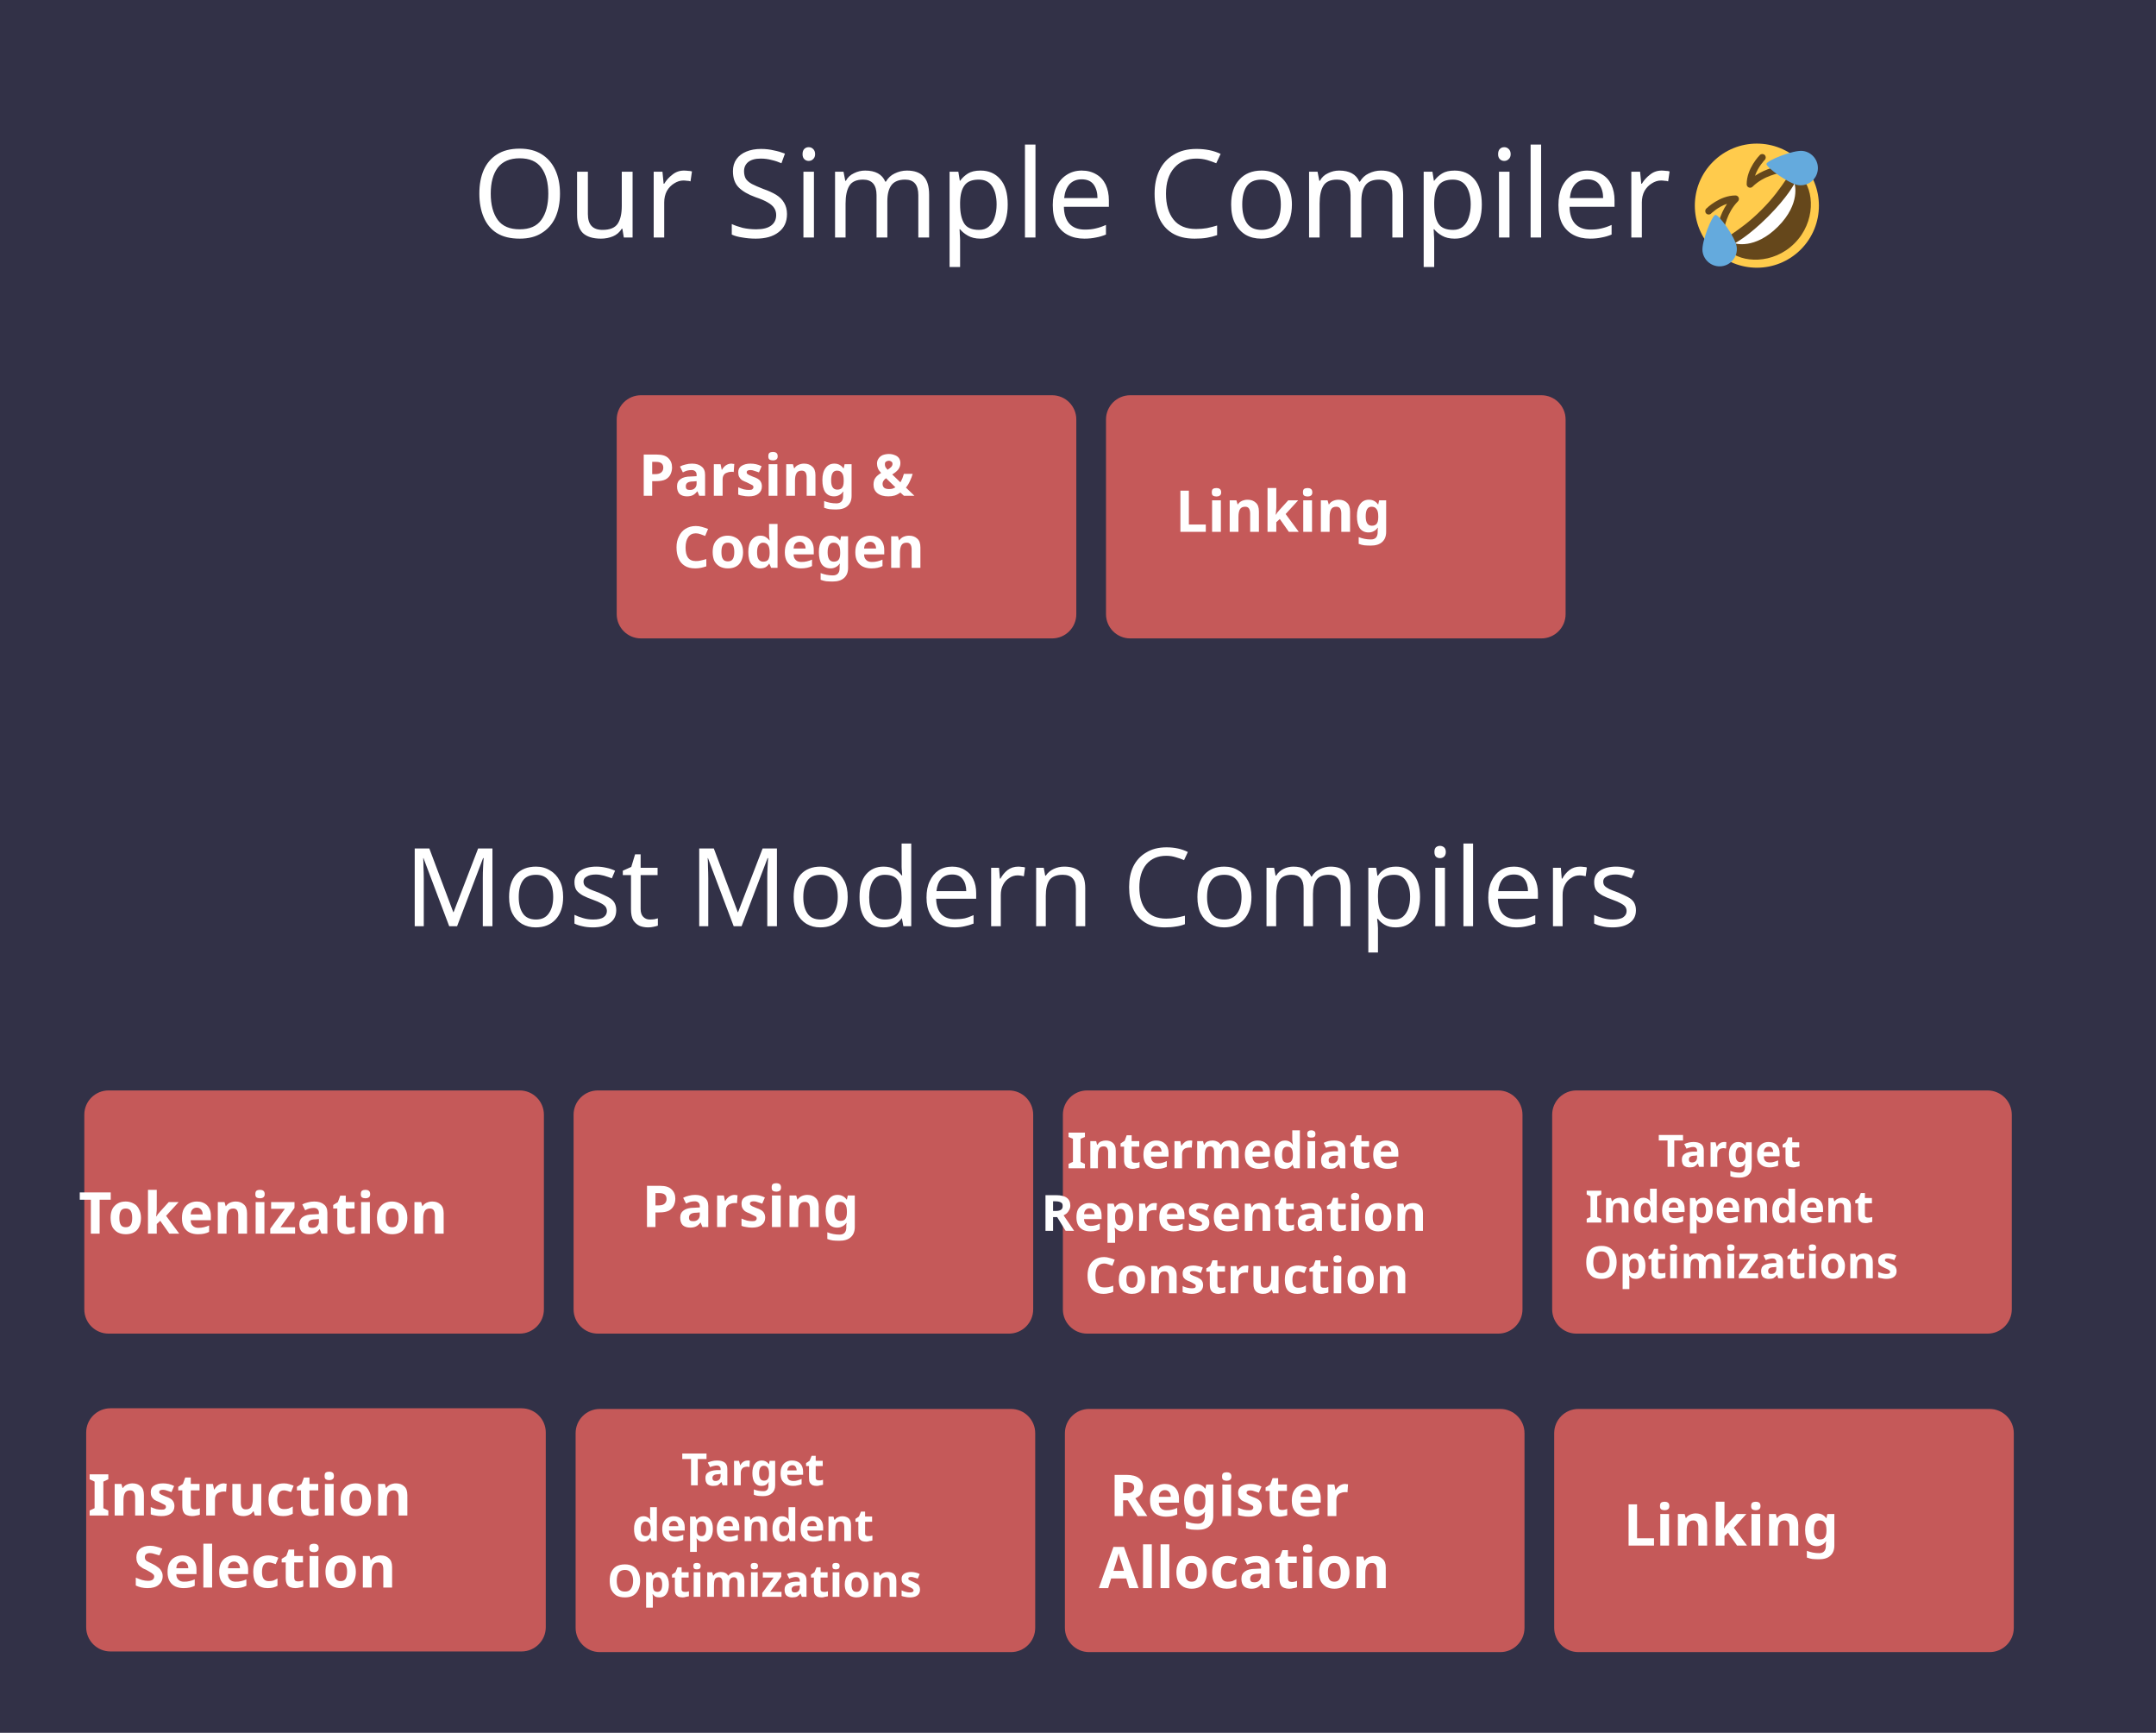
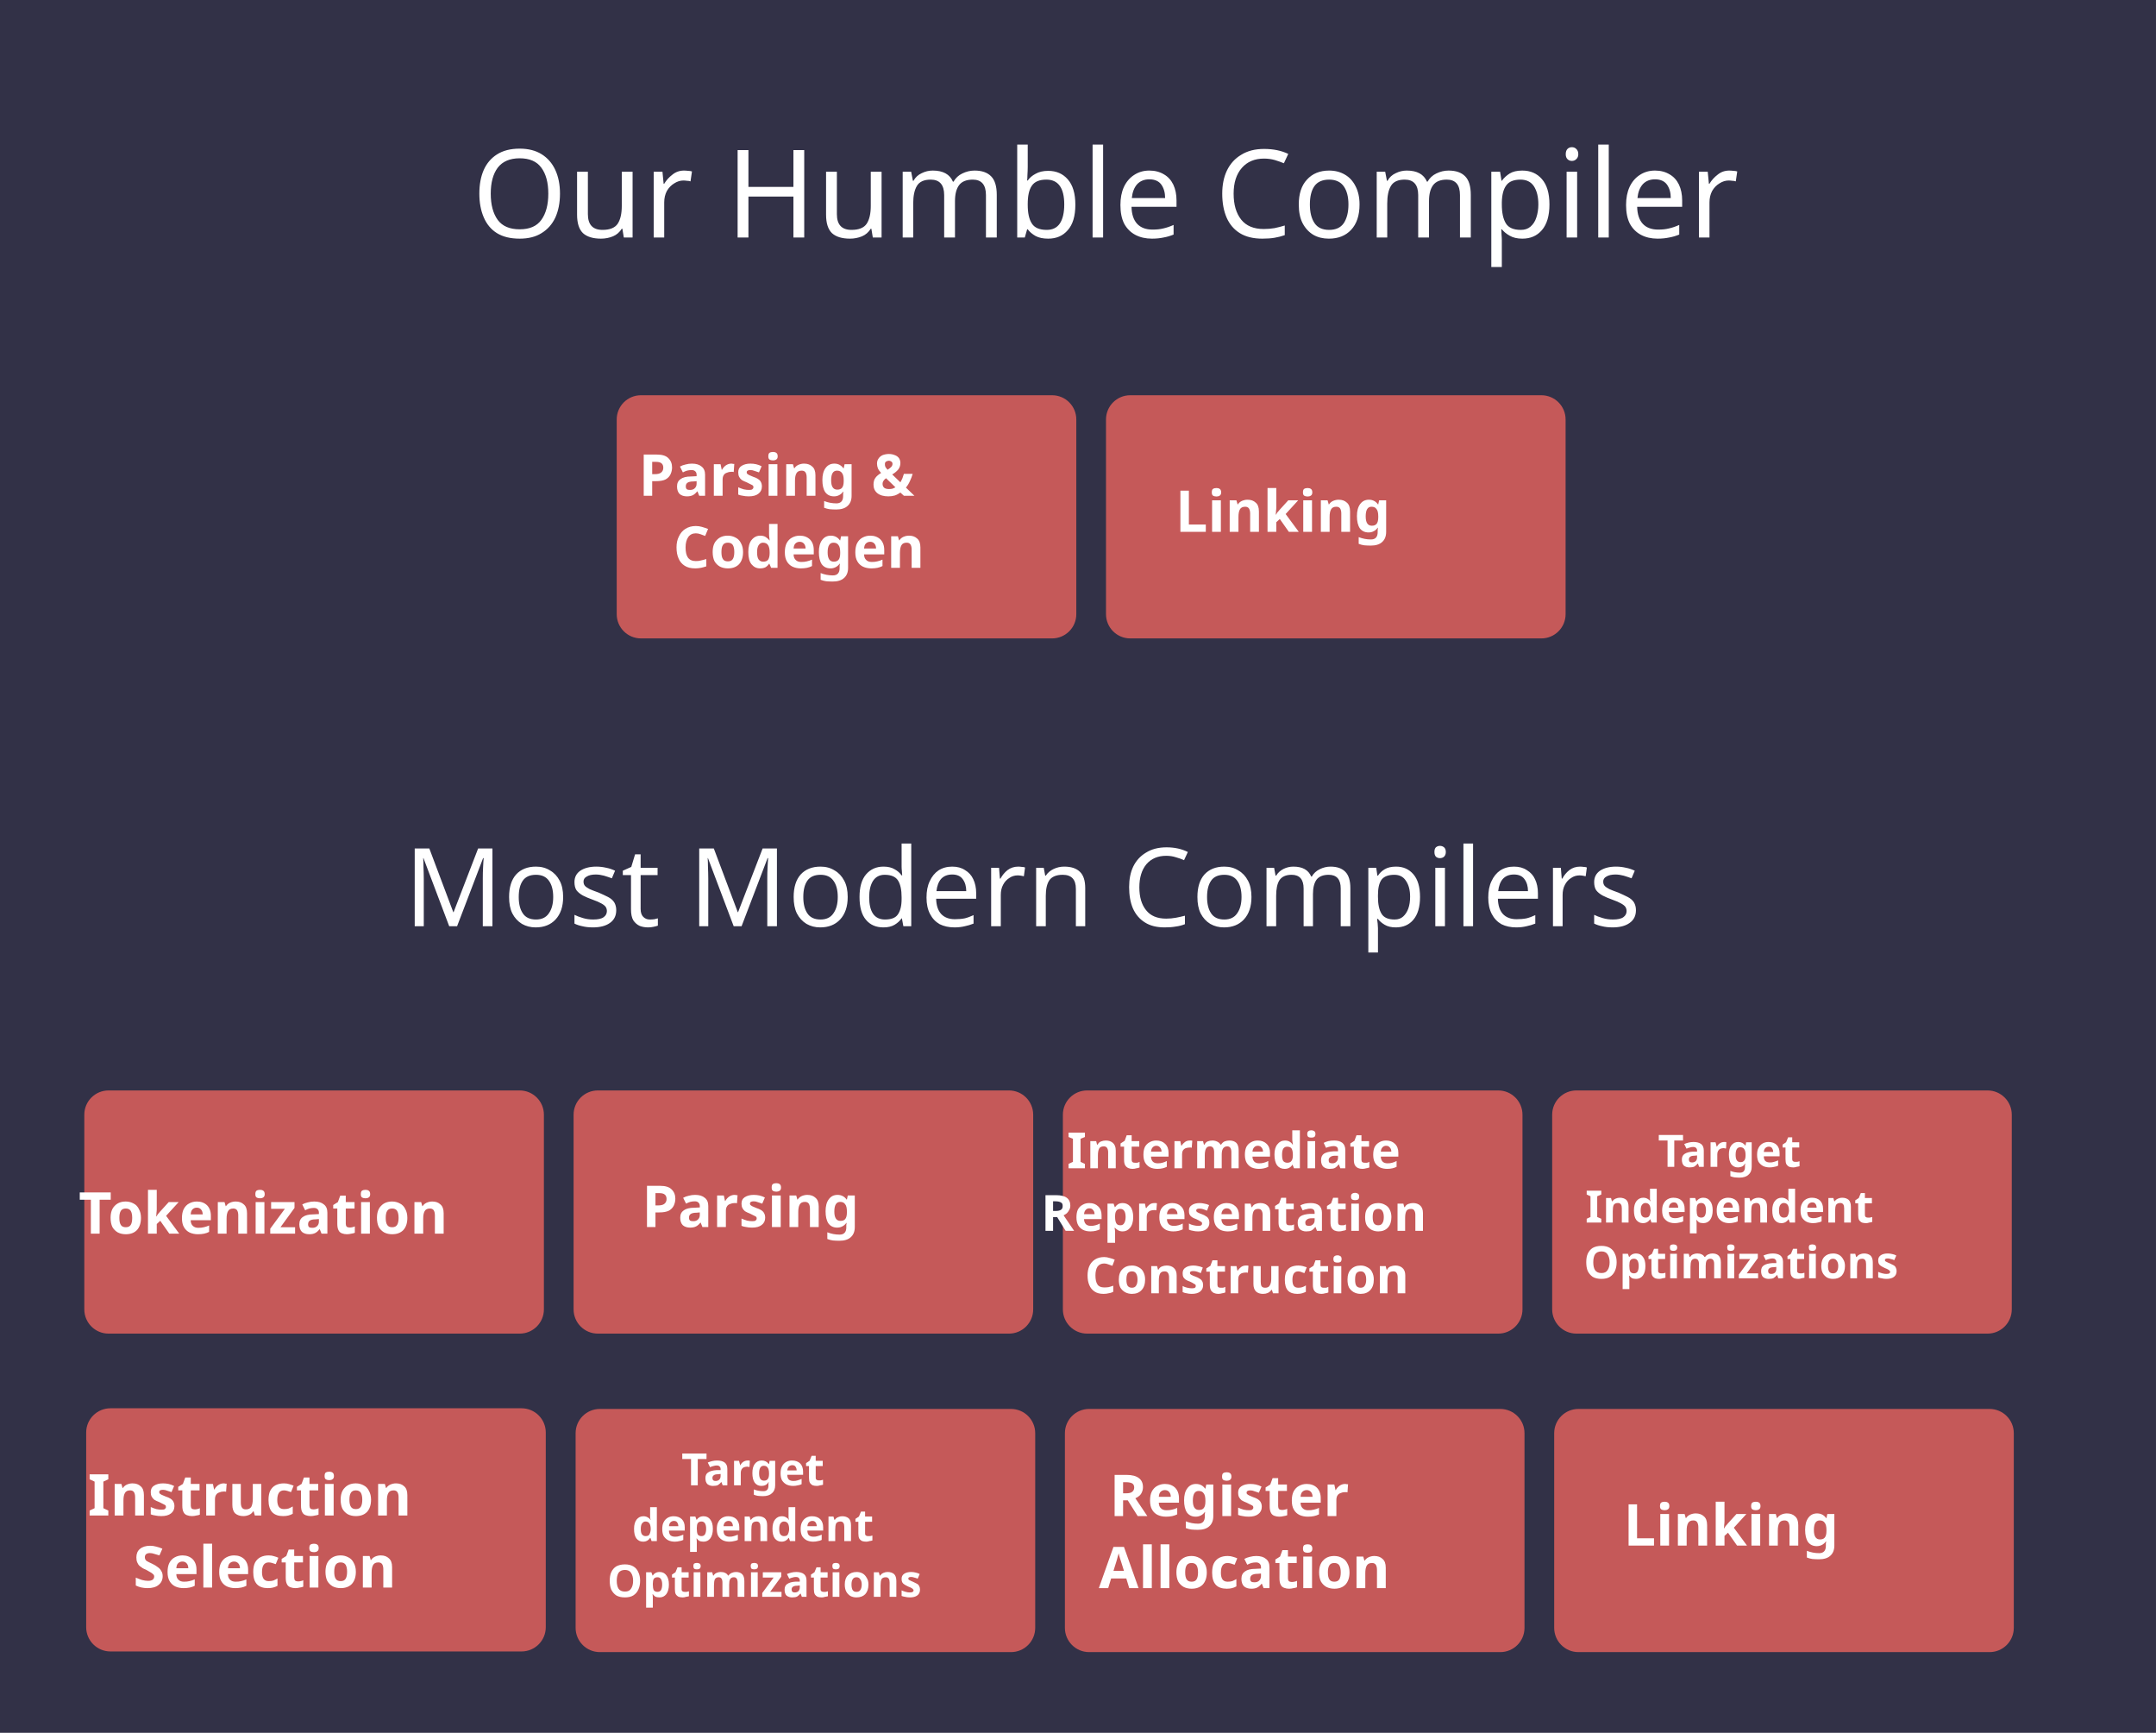
<svg xmlns="http://www.w3.org/2000/svg" xmlns:xlink="http://www.w3.org/1999/xlink" width="115.306mm" height="92.649mm" viewBox="0 0 115.306 92.649" version="1.1" id="svg1" xml:space="preserve">
  <defs id="defs1" />
  <g id="layer1" transform="translate(-36.79647,-91.60941)">
    <rect style="fill:#323147;fill-opacity:1;stroke-width:4.931;stroke-linecap:round;paint-order:markers fill stroke" id="rect1" width="115.306" height="92.649" x="36.796" y="91.609" />
    <g id="g15" transform="translate(-2.418709,-0.0522494)">
      <text xml:space="preserve" style="font-size:6.553px;font-family:Sans;-inkscape-font-specification:Sans;fill:#ffffff;fill-opacity:1;stroke-width:10.632;stroke-linecap:round;paint-order:markers fill stroke" x="64.446" y="104.362" id="text3">
-         <tspan id="tspan3" style="fill:#ffffff;fill-opacity:1;stroke-width:10.632" x="64.446" y="104.362">Our Simple Compiler</tspan>
+         <tspan id="tspan3" style="fill:#ffffff;fill-opacity:1;stroke-width:10.632" x="64.446" y="104.362">Our Humble Compiler</tspan>
      </text>
-       <g id="g3" transform="matrix(0.1843496,0,0,0.1843496,129.8567,99.33956)">
-         <path fill="#ffcb4c" d="m 30.728,5.272 c 7.029,7.029 7.029,18.427 0,25.456 -7.029,7.029 -18.426,7.029 -25.456,0 -7.029,-7.029 -7.029,-18.427 0,-25.456 7.029,-7.029 18.426,-7.029 25.456,0" id="path1" />
-         <path fill="#65471b" d="m 19.279,19.28 c -3.494,3.494 -6.219,5.404 -9.645,7.714 -0.781,0.529 -1.928,1.929 10e-4,3.859 3.857,3.857 13.111,4.247 19.287,-1.929 6.177,-6.177 5.788,-15.43 1.929,-19.288 -1.929,-1.93 -3.33,-0.782 -3.858,0 -2.308,3.423 -4.219,6.149 -7.714,9.644 z" id="path2" />
-         <path fill="#ffffff" d="m 11.564,28.923 c 0,0 3.858,-1.929 9.644,-7.716 5.787,-5.786 7.715,-9.643 7.715,-9.643 0,0 1.928,5.787 -4.822,12.537 -6.75,6.751 -12.537,4.822 -12.537,4.822 z" id="path3" />
-         <path fill="#65471b" d="M 8.265,25.234 C 8.05,25.449 7.74,25.564 7.416,25.517 6.869,25.439 6.489,24.933 6.568,24.386 6.593,24.21 7.111,20.756 9.342,17.464 6.715,18.337 4.753,20.26 4.728,20.285 4.337,20.674 3.704,20.673 3.314,20.282 c -0.39,-0.39 -0.39,-1.022 0,-1.412 0.156,-0.156 3.882,-3.828 8.485,-3.828 0.405,0 0.769,0.243 0.924,0.617 0.155,0.374 0.069,0.804 -0.217,1.09 -3.262,3.262 -3.953,7.874 -3.96,7.919 -0.031,0.224 -0.134,0.419 -0.281,0.566 z M 25.233,8.264 c -0.147,0.147 -0.341,0.25 -0.563,0.282 -0.047,0.007 -4.676,0.715 -7.921,3.96 -0.286,0.286 -0.716,0.372 -1.09,0.217 -0.374,-0.155 -0.617,-0.519 -0.617,-0.924 0,-4.604 3.672,-8.329 3.828,-8.485 0.39,-0.39 1.022,-0.39 1.412,0 0.391,0.389 0.392,1.023 0.003,1.413 -0.026,0.026 -1.949,1.987 -2.822,4.614 3.292,-2.231 6.745,-2.749 6.921,-2.774 0.546,-0.078 1.052,0.3 1.131,0.847 0.049,0.324 -0.066,0.635 -0.282,0.85 z" id="path4" />
-         <path fill="#64aadd" d="m 30.101,12.055 c 2.741,0.334 5.234,-1.618 5.567,-4.36 C 36.002,4.954 34.051,2.461 31.309,2.127 28.568,1.794 20.9,4.89 20.779,5.883 20.658,6.875 27.36,11.72 30.101,12.055 Z M 12.157,29.999 c 0.334,2.741 -1.618,5.234 -4.36,5.567 C 5.056,35.9 2.563,33.949 2.229,31.207 1.895,28.465 4.992,20.797 5.985,20.676 c 0.992,-0.12 5.837,6.582 6.172,9.323 z" id="path5" />
-       </g>
    </g>
    <g id="g33">
      <rect style="fill:#c55959;fill-opacity:1;stroke-width:7.544;stroke-linecap:round;paint-order:markers fill stroke" id="rect15" width="24.58" height="13.002" x="95.947" y="112.742" ry="1.297" />
      <text xml:space="preserve" style="font-size:3.082px;font-family:Sans;-inkscape-font-specification:Sans;text-align:center;text-anchor:middle;fill:#ffffff;fill-opacity:1;stroke-width:5;stroke-linecap:round;paint-order:markers fill stroke" x="108.219" y="120.044" id="text4-5-3">
        <tspan id="tspan4-6-61" style="font-weight:bold;text-align:center;text-anchor:middle;fill:#ffffff;fill-opacity:1;stroke-width:5" x="108.219" y="120.044">Linking</tspan>
      </text>
    </g>
    <g id="g32" transform="translate(-0.5183859)">
      <use x="0" y="0" xlink:href="#rect15" id="use16" transform="translate(-25.64951)" />
      <text xml:space="preserve" style="font-size:3.082px;font-family:Sans;-inkscape-font-specification:Sans;text-align:center;text-anchor:middle;fill:#ffffff;fill-opacity:1;stroke-width:5;stroke-linecap:round;paint-order:markers fill stroke" x="82.85" y="118.118" id="text4-5-73">
        <tspan id="tspan4-6-6" style="font-weight:bold;text-align:center;text-anchor:middle;fill:#ffffff;fill-opacity:1;stroke-width:5" x="82.85" y="118.118">Parsing &amp; </tspan>
        <tspan style="font-weight:bold;text-align:center;text-anchor:middle;fill:#ffffff;fill-opacity:1;stroke-width:5" x="82.85" y="121.97" id="tspan8">Codegen</tspan>
      </text>
    </g>
    <text xml:space="preserve" style="font-size:5.825px;font-family:Sans;-inkscape-font-specification:Sans;fill:#ffffff;fill-opacity:1;stroke-width:9.451;stroke-linecap:round;paint-order:markers fill stroke" x="58.414" y="141.134" id="text1">
      <tspan id="tspan1" style="fill:#ffffff;fill-opacity:1;stroke-width:9.451" x="58.414" y="141.134">Most Modern Compilers</tspan>
      <tspan style="fill:#ffffff;fill-opacity:1;stroke-width:9.451" x="58.414" y="148.415" id="tspan2" />
    </text>
    <g id="g25" transform="translate(0.4259369,-0.3543814)">
      <use x="0" y="0" xlink:href="#use17" id="use18" transform="translate(25.74195,0.3543814)" />
      <text xml:space="preserve" style="font-size:3.082px;font-family:Sans;-inkscape-font-specification:Sans;text-align:center;text-anchor:middle;fill:#ffffff;fill-opacity:1;stroke-width:5;stroke-linecap:round;paint-order:markers fill stroke" x="79.319" y="157.569" id="text4-5">
        <tspan id="tspan4-6" style="font-weight:bold;text-align:center;text-anchor:middle;fill:#ffffff;fill-opacity:1;stroke-width:5" x="79.319" y="157.569">Parsing</tspan>
      </text>
    </g>
    <g id="g28" transform="translate(0.5291667)">
      <use x="0" y="0" xlink:href="#use21" id="use22" transform="translate(-25.10956,16.63948)" />
      <text xml:space="preserve" style="font-size:3.082px;font-family:Sans;-inkscape-font-specification:Sans;text-align:center;text-anchor:middle;fill:#ffffff;fill-opacity:1;stroke-width:5;stroke-linecap:round;paint-order:markers fill stroke" x="105.626" y="172.673" id="text4-5-3-0">
        <tspan id="tspan4-6-61-6" style="font-weight:bold;text-align:center;text-anchor:middle;fill:#ffffff;fill-opacity:1;stroke-width:5" x="105.626" y="172.673">Register</tspan>
        <tspan style="font-weight:bold;text-align:center;text-anchor:middle;fill:#ffffff;fill-opacity:1;stroke-width:5" x="105.626" y="176.525" id="tspan12">Allocation</tspan>
      </text>
    </g>
    <g id="g24">
      <use x="0" y="0" xlink:href="#use16" id="use17" transform="translate(-28.99221,37.17117)" />
      <text xml:space="preserve" style="font-size:3.082px;font-family:Sans;-inkscape-font-specification:Sans;text-align:center;text-anchor:middle;fill:#ffffff;fill-opacity:1;stroke-width:5;stroke-linecap:round;paint-order:markers fill stroke" x="53.681" y="157.569" id="text4-5-7-95">
        <tspan id="tspan4-6-5-0" style="font-weight:bold;text-align:center;text-anchor:middle;fill:#ffffff;fill-opacity:1;stroke-width:5" x="53.681" y="157.569">Tokenization</tspan>
      </text>
    </g>
    <g id="g26" transform="translate(0.9564618,-0.38981)">
      <use x="0" y="0" xlink:href="#use18" id="use20" transform="translate(25.63737,0.03542864)" />
      <text xml:space="preserve" style="font-size:2.675px;font-family:Sans;-inkscape-font-specification:Sans;text-align:center;text-anchor:middle;fill:#ffffff;fill-opacity:1;stroke-width:4.34;stroke-linecap:round;paint-order:markers fill stroke" x="104.955" y="154.463" id="text4-5-7-9">
        <tspan id="tspan4-6-5-3" style="font-weight:bold;text-align:center;text-anchor:middle;fill:#ffffff;fill-opacity:1;stroke-width:4.34" x="104.955" y="154.463">Intermediate</tspan>
        <tspan style="font-weight:bold;text-align:center;text-anchor:middle;fill:#ffffff;fill-opacity:1;stroke-width:4.34" x="104.955" y="157.807" id="tspan9">Representation</tspan>
        <tspan style="font-weight:bold;text-align:center;text-anchor:middle;fill:#ffffff;fill-opacity:1;stroke-width:4.34" x="104.955" y="161.15" id="tspan10">Construction</tspan>
      </text>
    </g>
    <g id="g27" transform="translate(1.4795,-0.389835)">
      <use x="0" y="0" xlink:href="#rect15" id="use21" transform="translate(22.38246,37.56101)" />
      <text xml:space="preserve" style="font-size:2.384px;font-family:Sans;-inkscape-font-specification:Sans;text-align:center;text-anchor:middle;fill:#ffffff;fill-opacity:1;stroke-width:3.868;stroke-linecap:round;paint-order:markers fill stroke" x="130.596" y="154.389" id="text4-5-6">
        <tspan id="tspan4-6-1" style="font-weight:bold;text-align:center;text-anchor:middle;fill:#ffffff;fill-opacity:1;stroke-width:3.868" x="130.596" y="154.389">Target</tspan>
        <tspan style="font-weight:bold;text-align:center;text-anchor:middle;fill:#ffffff;fill-opacity:1;stroke-width:3.868" x="130.596" y="157.369" id="tspan6">Independent</tspan>
        <tspan style="font-weight:bold;text-align:center;text-anchor:middle;fill:#ffffff;fill-opacity:1;stroke-width:3.868" x="130.596" y="160.348" id="tspan7">Optimizations</tspan>
      </text>
    </g>
    <g id="g29">
      <use x="0" y="0" xlink:href="#use22" id="use23" transform="translate(-25.63873)" />
      <text xml:space="preserve" style="font-size:2.384px;font-family:Sans;-inkscape-font-specification:Sans;text-align:center;text-anchor:middle;fill:#ffffff;fill-opacity:1;stroke-width:3.868;stroke-linecap:round;paint-order:markers fill stroke" x="79.848" y="171.028" id="text4-5-6-6">
        <tspan id="tspan4-6-1-1" style="font-weight:bold;text-align:center;text-anchor:middle;fill:#ffffff;fill-opacity:1;stroke-width:3.868" x="79.848" y="171.028">Target</tspan>
        <tspan style="font-weight:bold;text-align:center;text-anchor:middle;fill:#ffffff;fill-opacity:1;stroke-width:3.868" x="79.848" y="174.008" id="tspan6-5">dependent</tspan>
        <tspan style="font-weight:bold;text-align:center;text-anchor:middle;fill:#ffffff;fill-opacity:1;stroke-width:3.868" x="79.848" y="176.988" id="tspan7-5">Optimizations</tspan>
      </text>
    </g>
    <g id="g30">
      <use x="0" y="0" xlink:href="#use23" id="use24" transform="translate(-26.17573,-0.03544184)" />
      <text xml:space="preserve" style="font-size:3.082px;font-family:Sans;-inkscape-font-specification:Sans;text-align:center;text-anchor:middle;fill:#ffffff;fill-opacity:1;stroke-width:5;stroke-linecap:round;paint-order:markers fill stroke" x="53.762" y="172.637" id="text4-5-0">
        <tspan id="tspan4-6-9" style="font-weight:bold;text-align:center;text-anchor:middle;fill:#ffffff;fill-opacity:1;stroke-width:5" x="53.762" y="172.637">Instruction</tspan>
        <tspan style="font-weight:bold;text-align:center;text-anchor:middle;fill:#ffffff;fill-opacity:1;stroke-width:5" x="53.762" y="176.489" id="tspan5">Selection</tspan>
      </text>
    </g>
    <use x="0" y="0" xlink:href="#g33" id="use33" transform="translate(23.96996,54.20049)" />
  </g>
</svg>
